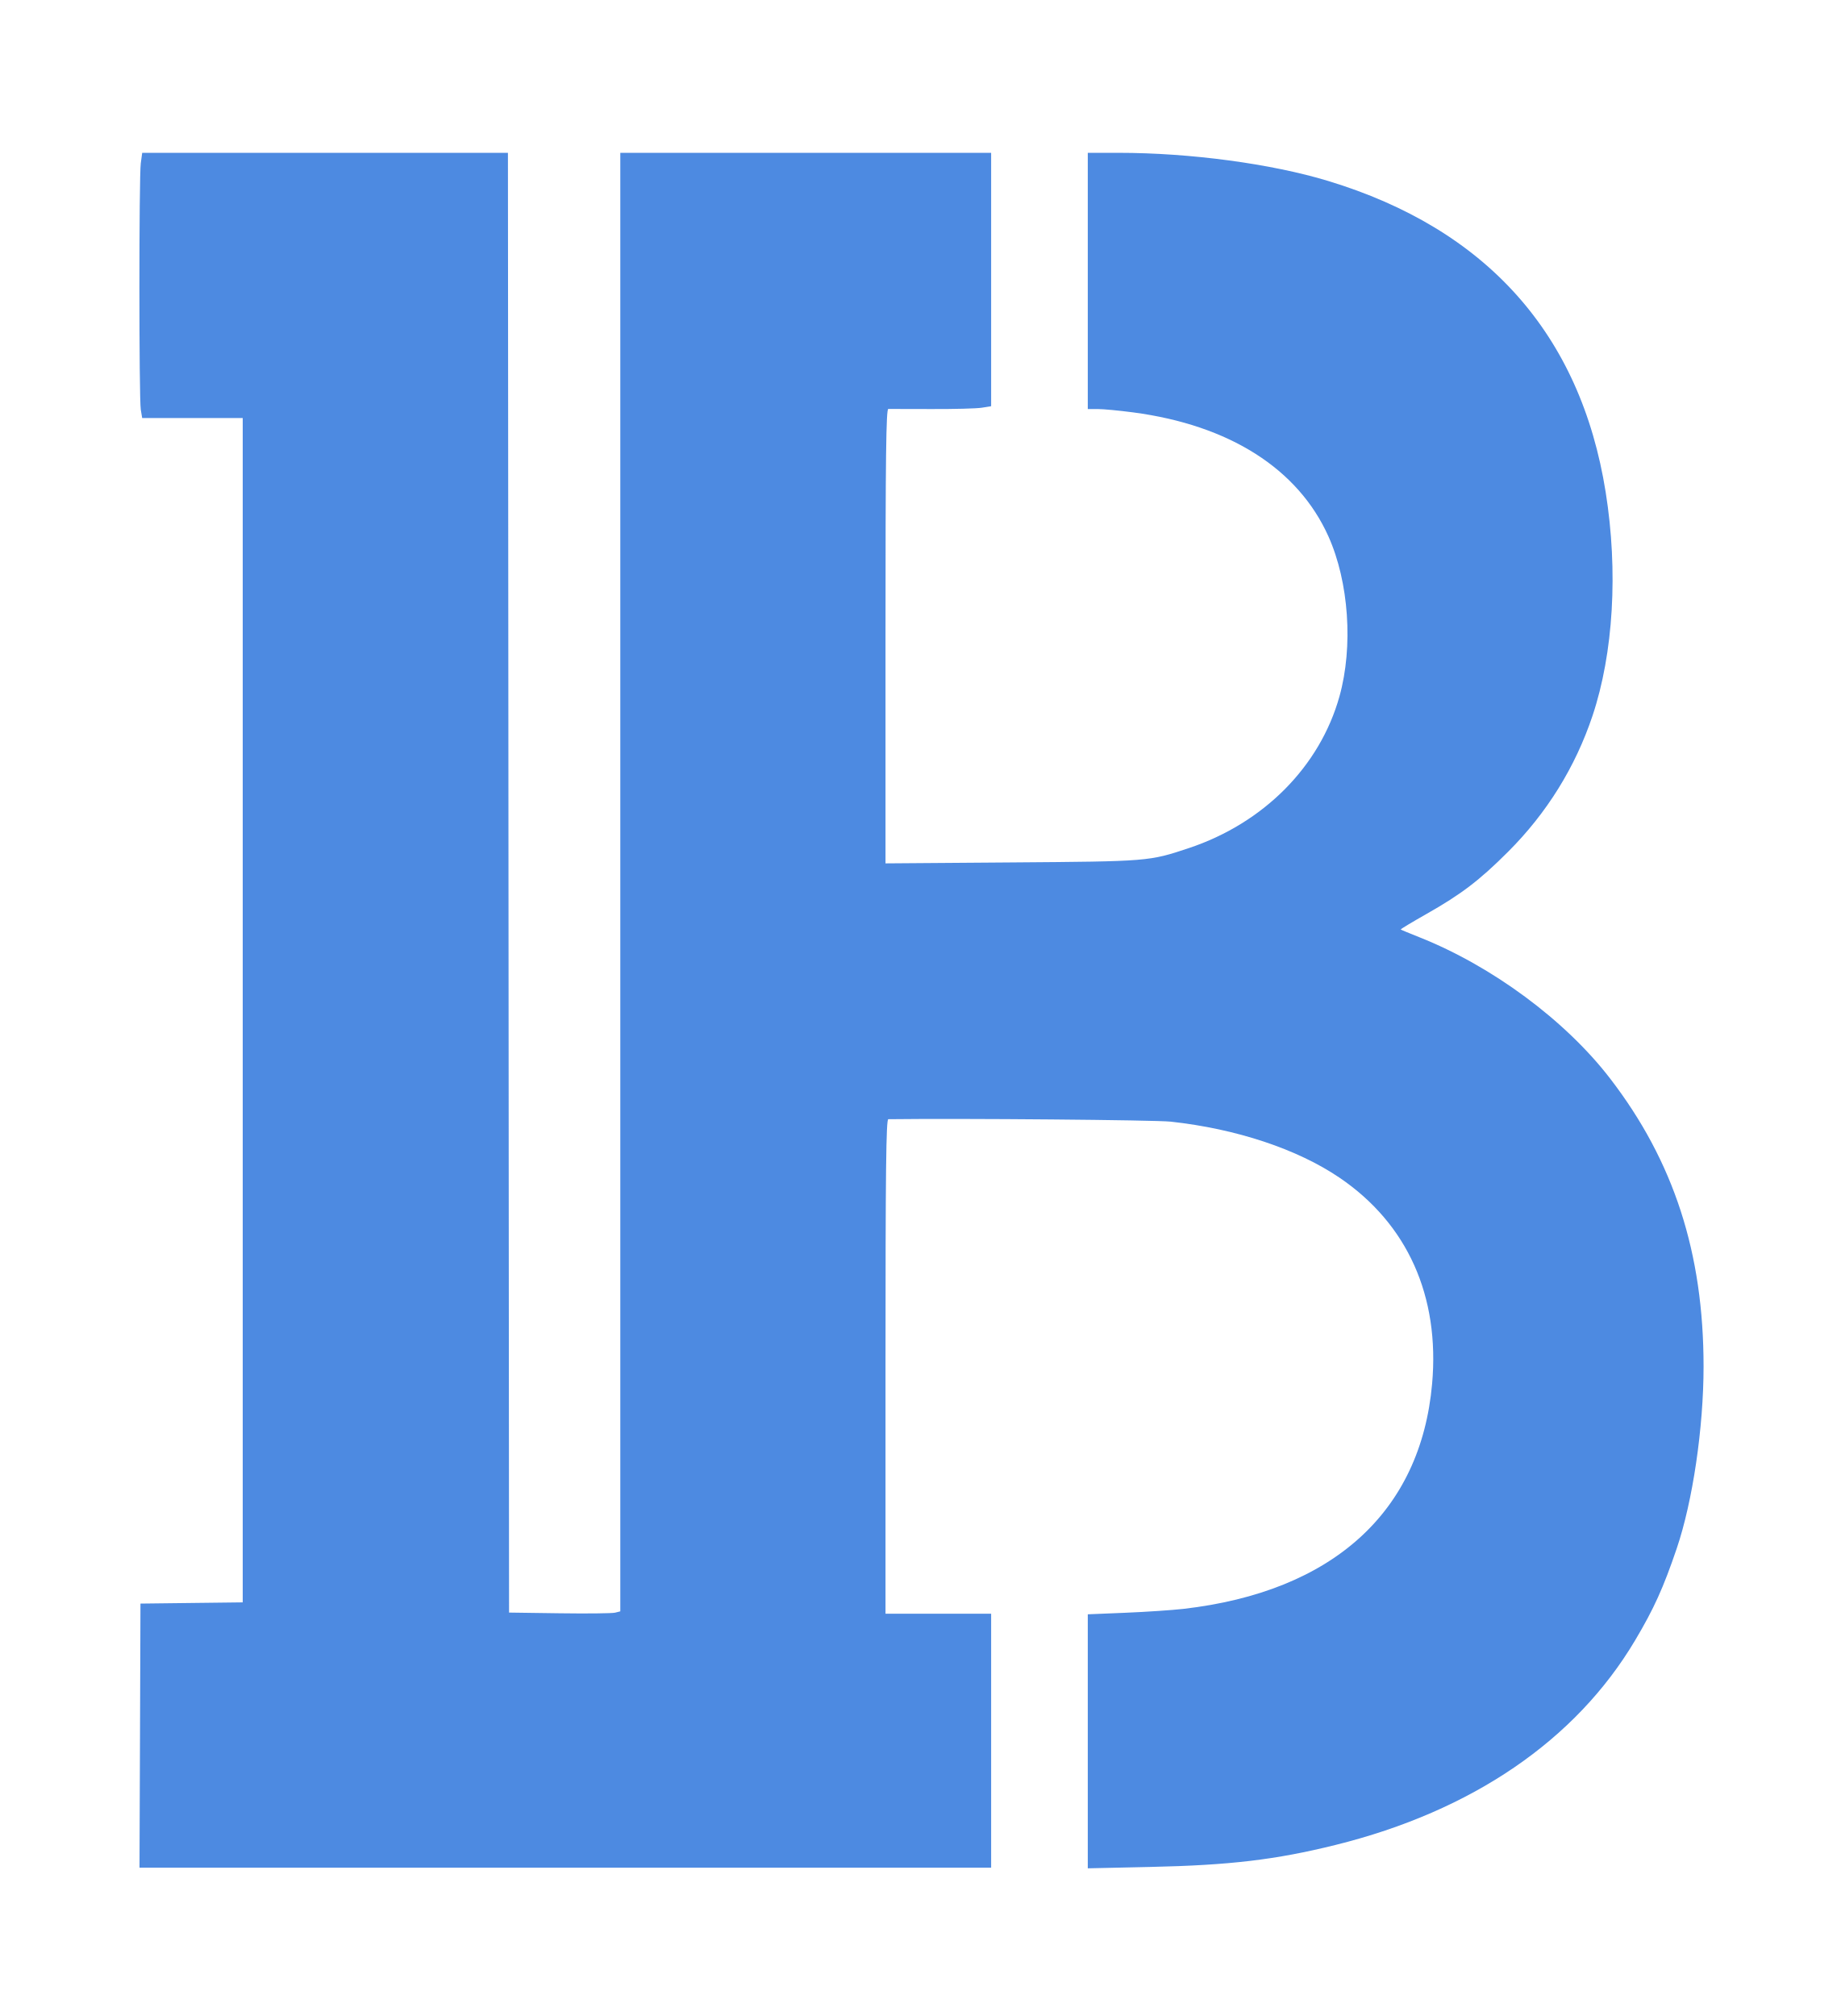
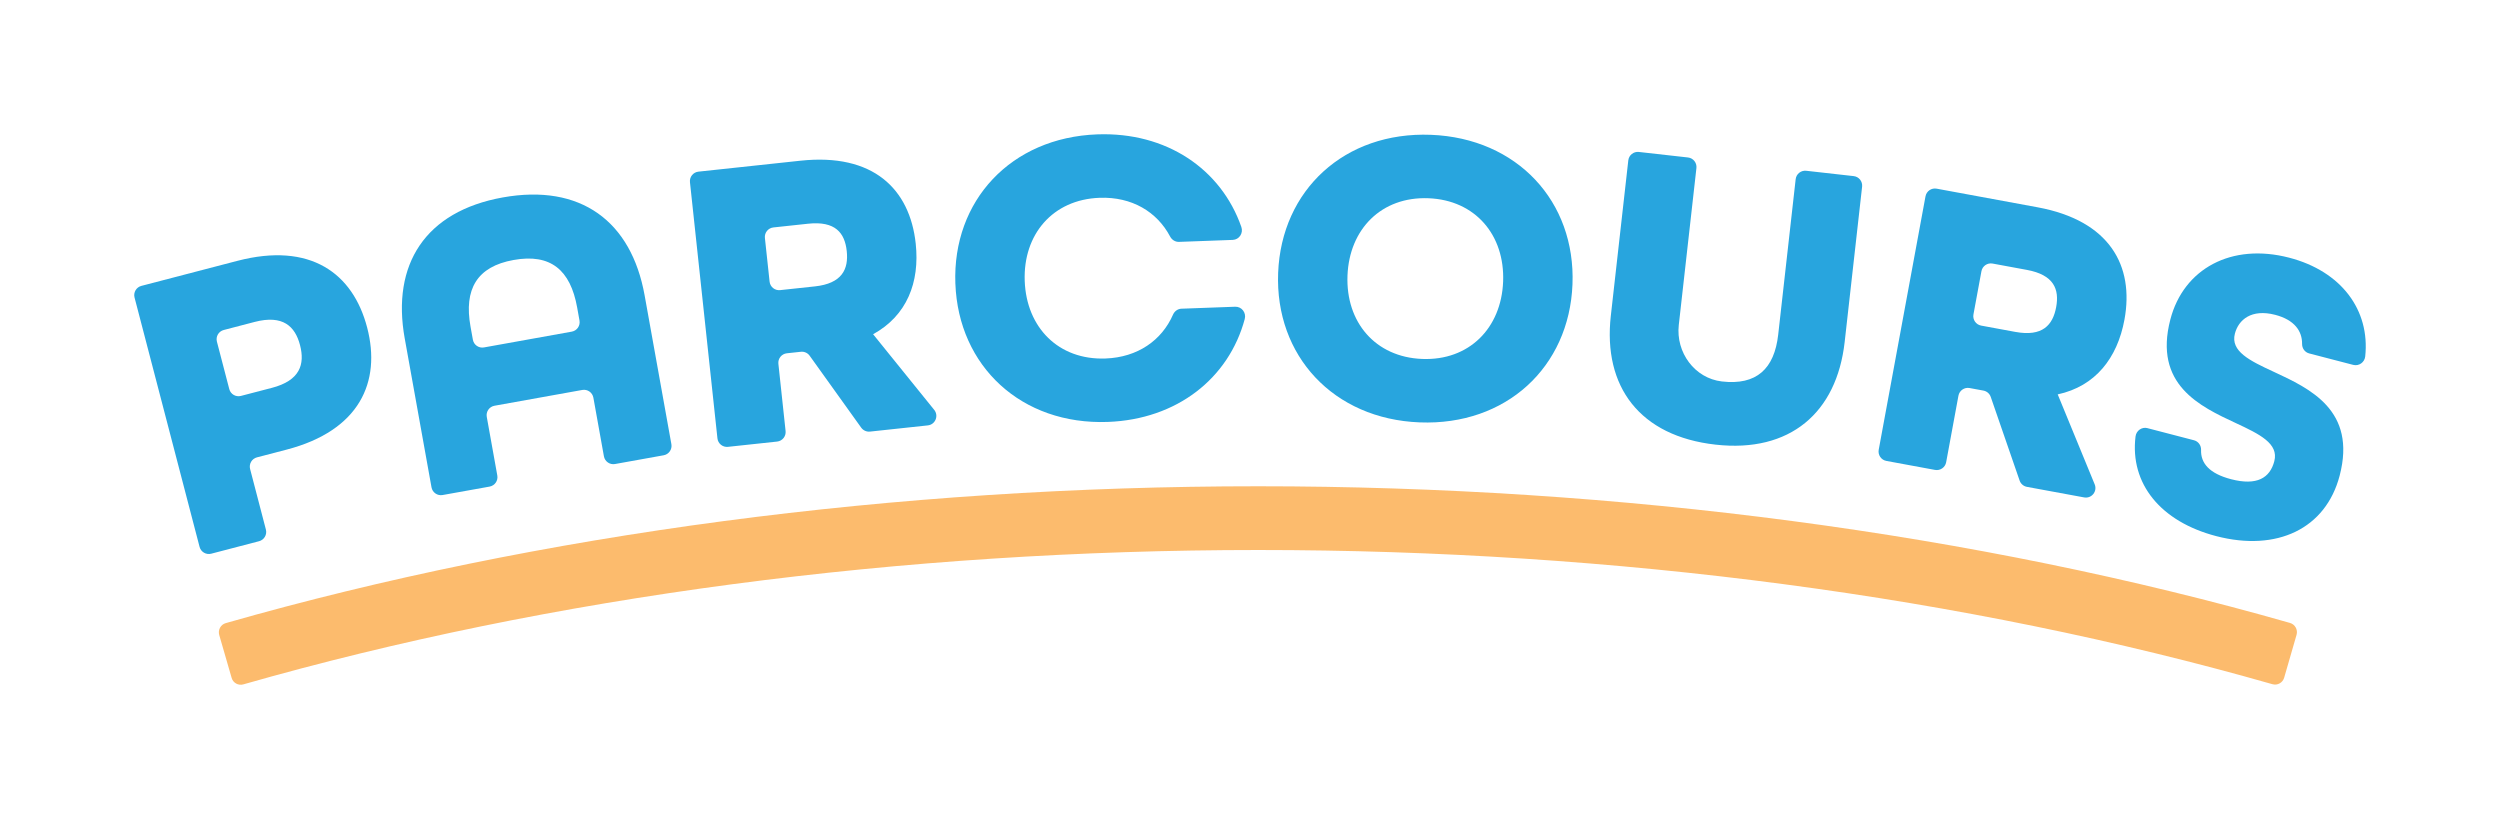
- <svg xmlns="http://www.w3.org/2000/svg" width="819" height="897" viewBox="0 0 819 897">
-   <path d="M 441.00 718.00 L 441.00 831.00 L 62.07 831.00 L 62.29 772.25 L 62.50 713.50 L 85.25 713.23 L 108.00 712.96 L 108.00 186.00 L 63.26 186.00 L 62.64 182.25 C61.82,177.29 61.82,78.61 62.64,72.64 L 63.27 68.00 L 226.00 68.00 L 226.25 392.75 L 226.50 717.50 L 248.93 717.81 C261.27,717.99 272.40,717.86 273.68,717.54 L 276.00 716.96 L 276.00 68.00 L 441.00 68.00 L 441.00 180.74 L 436.84 181.41 C434.55,181.78 424.53,182.04 414.59,182.00 C404.64,181.95 395.94,181.94 395.25,181.96 C394.26,181.99 394.00,202.90 394.00,283.07 L 394.00 384.15 L 450.25 383.73 C511.08,383.28 511.26,383.26 528.95,377.36 C562.24,366.27 587.29,341.03 595.99,309.83 C602.17,287.70 600.18,258.96 591.08,238.67 C577.56,208.56 547.01,189.15 504.20,183.49 C497.98,182.67 490.90,182.00 488.45,182.00 L 484.00 182.00 L 484.00 68.00 L 497.85 68.00 C529.54,68.00 565.68,72.85 590.87,80.49 C661.51,101.91 703.26,148.71 714.44,219.00 C720.04,254.19 717.89,290.64 708.58,318.48 C700.93,341.33 688.25,361.76 671.00,379.00 C658.27,391.72 650.19,397.88 634.74,406.64 C628.27,410.31 623.09,413.42 623.24,413.57 C623.38,413.71 627.10,415.25 631.50,417.00 C663.91,429.86 696.53,454.01 716.42,479.89 C744.77,516.76 757.99,557.53 757.99,608.00 C757.99,635.30 753.16,668.04 746.04,689.00 C740.09,706.53 735.88,715.82 727.50,729.91 C701.08,774.35 654.97,805.82 594.20,820.90 C567.64,827.49 547.18,829.92 511.75,830.68 L 484.00 831.29 L 484.00 718.27 L 500.75 717.58 C509.96,717.20 521.55,716.42 526.50,715.86 C592.96,708.22 632.14,672.78 637.21,615.70 C640.68,576.72 626.22,544.52 596.05,524.03 C577.26,511.27 550.10,502.25 520.93,499.07 C513.92,498.31 428.28,497.57 395.25,497.98 C394.26,498.00 394.00,520.68 394.00,608.00 L 394.00 718.00 Z" fill="rgb(77,138,225)" />
+ <svg xmlns="http://www.w3.org/2000/svg" xmlns:xlink="http://www.w3.org/1999/xlink" id="Calque_1" data-name="Calque 1" viewBox="0 0 186.239 61.01">
+   <g id="type">
+     <path id="type_CompoundPathItem_" data-name="type &amp;lt;CompoundPathItem&amp;gt;" d="M10.023,22.166c-.099-.381,.129-.77,.509-.869l7.151-1.865c5.43-1.416,8.611,.914,9.669,4.972,1.058,4.057-.572,7.675-6.002,9.091l-2.208,.576c-.381,.099-.609,.488-.51,.869l1.176,4.509c.099,.381-.129,.77-.509,.869l-3.563,.93c-.381,.099-.77-.129-.869-.509l-4.843-18.571Zm10.226,6.729c2.105-.549,2.475-1.753,2.101-3.187-.366-1.403-1.277-2.274-3.382-1.725l-2.3,.6c-.381,.099-.609,.488-.509,.869l.921,3.533c.099,.381,.488,.609,.869,.509l2.3-.6Z" style="fill: #28a5de;" />
+     <path id="type_CompoundPathItem_-2" data-name="type &amp;lt;CompoundPathItem&amp;gt;" d="M30.15,25.214c-.993-5.522,1.533-9.468,7.303-10.506,5.802-1.043,9.575,1.77,10.568,7.292l1.994,11.089c.07,.387-.188,.757-.575,.827l-3.624,.652c-.387,.07-.757-.188-.827-.575l-.785-4.368c-.07-.387-.44-.645-.827-.575l-6.54,1.176c-.387,.07-.645,.44-.575,.827l.785,4.369c.07,.387-.188,.757-.575,.827l-3.5,.629c-.387,.07-.757-.188-.827-.575l-1.994-11.089Zm12.445-.508c.387-.07,.644-.44,.575-.827l-.175-.975c-.502-2.792-1.974-4.033-4.736-3.536-2.73,.491-3.709,2.172-3.207,4.965l.175,.974c.07,.387,.44,.645,.827,.575l6.54-1.176Z" style="fill: #28a5de;" />
+     <path id="type_CompoundPathItem_-3" data-name="type &amp;lt;CompoundPathItem&amp;gt;" d="M51.399,13.571c-.042-.391,.241-.742,.632-.784l7.598-.815c5.422-.582,8.152,2.106,8.589,6.181,.309,2.884-.661,5.366-3.176,6.745l4.553,5.636c.354,.439,.083,1.096-.478,1.156l-4.306,.462c-.255,.027-.505-.085-.655-.293l-3.841-5.36c-.149-.209-.4-.321-.655-.293l-1.042,.112c-.391,.042-.674,.393-.632,.784l.537,5.009c.042,.391-.241,.742-.632,.784l-3.661,.393c-.391,.042-.742-.241-.784-.632l-2.047-19.083Zm9.299,7.766c2.037-.219,2.525-1.285,2.381-2.634-.145-1.348-.844-2.256-2.882-2.037l-2.583,.277c-.391,.042-.674,.393-.632,.784l.349,3.254c.042,.391,.393,.674,.784,.632l2.583-.277Z" style="fill: #28a5de;" />
+     <path id="type_CompoundPathItem_-4" data-name="type &amp;lt;CompoundPathItem&amp;gt;" d="M71.17,21.124c-.227-6.174,4.142-10.878,10.57-11.114,5.152-.19,9.227,2.58,10.735,6.897,.161,.46-.158,.948-.644,.965l-4.001,.147c-.281,.01-.531-.152-.663-.401-.971-1.837-2.847-2.971-5.253-2.883-3.497,.129-5.704,2.734-5.577,6.199,.128,3.466,2.52,5.901,6.017,5.773,2.405-.088,4.193-1.358,5.027-3.261,.113-.258,.35-.439,.632-.449l4.001-.147c.486-.018,.84,.445,.714,.915-1.186,4.416-5.047,7.478-10.199,7.667-6.427,.236-11.131-4.133-11.358-10.308Z" style="fill: #28a5de;" />
+     <path id="type_CompoundPathItem_-5" data-name="type &amp;lt;CompoundPathItem&amp;gt;" d="M95.216,20.326c.242-6.175,4.956-10.534,11.383-10.283,6.427,.251,10.786,4.965,10.544,11.14-.242,6.174-4.955,10.534-11.382,10.283-6.427-.251-10.786-4.965-10.545-11.14Zm16.76,.655c.135-3.465-2.066-6.076-5.563-6.213s-5.895,2.294-6.031,5.759c-.135,3.466,2.066,6.076,5.563,6.213,3.497,.137,5.895-2.294,6.031-5.759Z" style="fill: #28a5de;" />
+     <path id="type_CompoundPathItem_-6" data-name="type &amp;lt;CompoundPathItem&amp;gt;" d="M120,23.521l1.301-11.573c.044-.391,.397-.672,.787-.628l3.66,.411c.391,.044,.672,.397,.628,.787l-1.314,11.692c-.229,2.035,1.174,3.969,3.208,4.207,2.589,.302,3.913-.946,4.199-3.493l1.3-11.574c.044-.391,.397-.672,.787-.628l3.535,.397c.391,.044,.672,.396,.628,.787l-1.3,11.574c-.592,5.263-4.07,8.267-9.616,7.644-5.639-.633-8.399-4.307-7.804-9.602Z" style="fill: #28a5de;" />
+     <path id="type_CompoundPathItem_-7" data-name="type &amp;lt;CompoundPathItem&amp;gt;" d="M143.442,14.626c.071-.387,.443-.643,.83-.571l7.518,1.387c5.365,.99,7.215,4.346,6.471,8.378-.527,2.853-2.165,4.956-4.971,5.56l2.756,6.704c.214,.522-.234,1.074-.788,.971l-4.261-.786c-.252-.047-.46-.225-.544-.468l-2.153-6.236c-.084-.243-.292-.421-.544-.468l-1.031-.19c-.387-.071-.758,.184-.83,.571l-.915,4.957c-.071,.387-.443,.642-.83,.571l-3.623-.669c-.387-.071-.642-.443-.571-.83l3.485-18.88Zm6.698,10.1c2.016,.372,2.788-.511,3.035-1.845,.246-1.333-.166-2.404-2.182-2.775l-2.555-.472c-.387-.071-.758,.184-.83,.571l-.595,3.22c-.071,.387,.184,.758,.571,.83l2.556,.472Z" style="fill: #28a5de;" />
+     <path id="type_CompoundPathItem_-8" data-name="type &amp;lt;CompoundPathItem&amp;gt;" d="M159.982,31.897l3.463,.901c.325,.085,.537,.387,.525,.722-.034,.984,.615,1.758,2.24,2.18,1.923,.5,2.892-.095,3.217-1.346,.342-1.312-1.105-2.014-2.849-2.827-2.703-1.257-6.16-2.874-4.897-7.726,.985-3.784,4.552-5.724,8.855-4.604,3.877,1.009,6.033,3.896,5.662,7.359-.047,.437-.469,.737-.894,.626l-3.282-.854c-.321-.084-.531-.378-.527-.71,.012-.951-.567-1.791-2.002-2.164-1.77-.461-2.734,.364-3.004,1.401-.341,1.312,1.105,2.015,2.879,2.835,2.734,1.266,6.191,2.882,4.928,7.734-1.033,3.967-4.674,5.692-9.191,4.516-4.141-1.078-6.449-3.902-6.017-7.427,.053-.433,.471-.729,.894-.619Z" style="fill: #28a5de;" />
+     <a xlink:href="22.5321568627451">
+       <path id="type_PathItem_" data-name="type &amp;lt;PathItem&amp;gt;" d="M17.256,50.499l-.924-3.193c-.11-.38,.107-.779,.488-.887,23.329-6.67,49.905-10.194,76.91-10.194,26.991,.001,53.549,3.52,76.865,10.181,.38,.109,.598,.507,.488,.887l-.923,3.193c-.109,.376-.497,.592-.873,.484-22.896-6.541-49.003-9.997-75.553-9.997-26.573,0-52.696,3.46-75.606,10.01-.376,.107-.764-.108-.873-.484Z" style="fill: #fcbb6d;" />
+     </a>
+   </g>
</svg>
